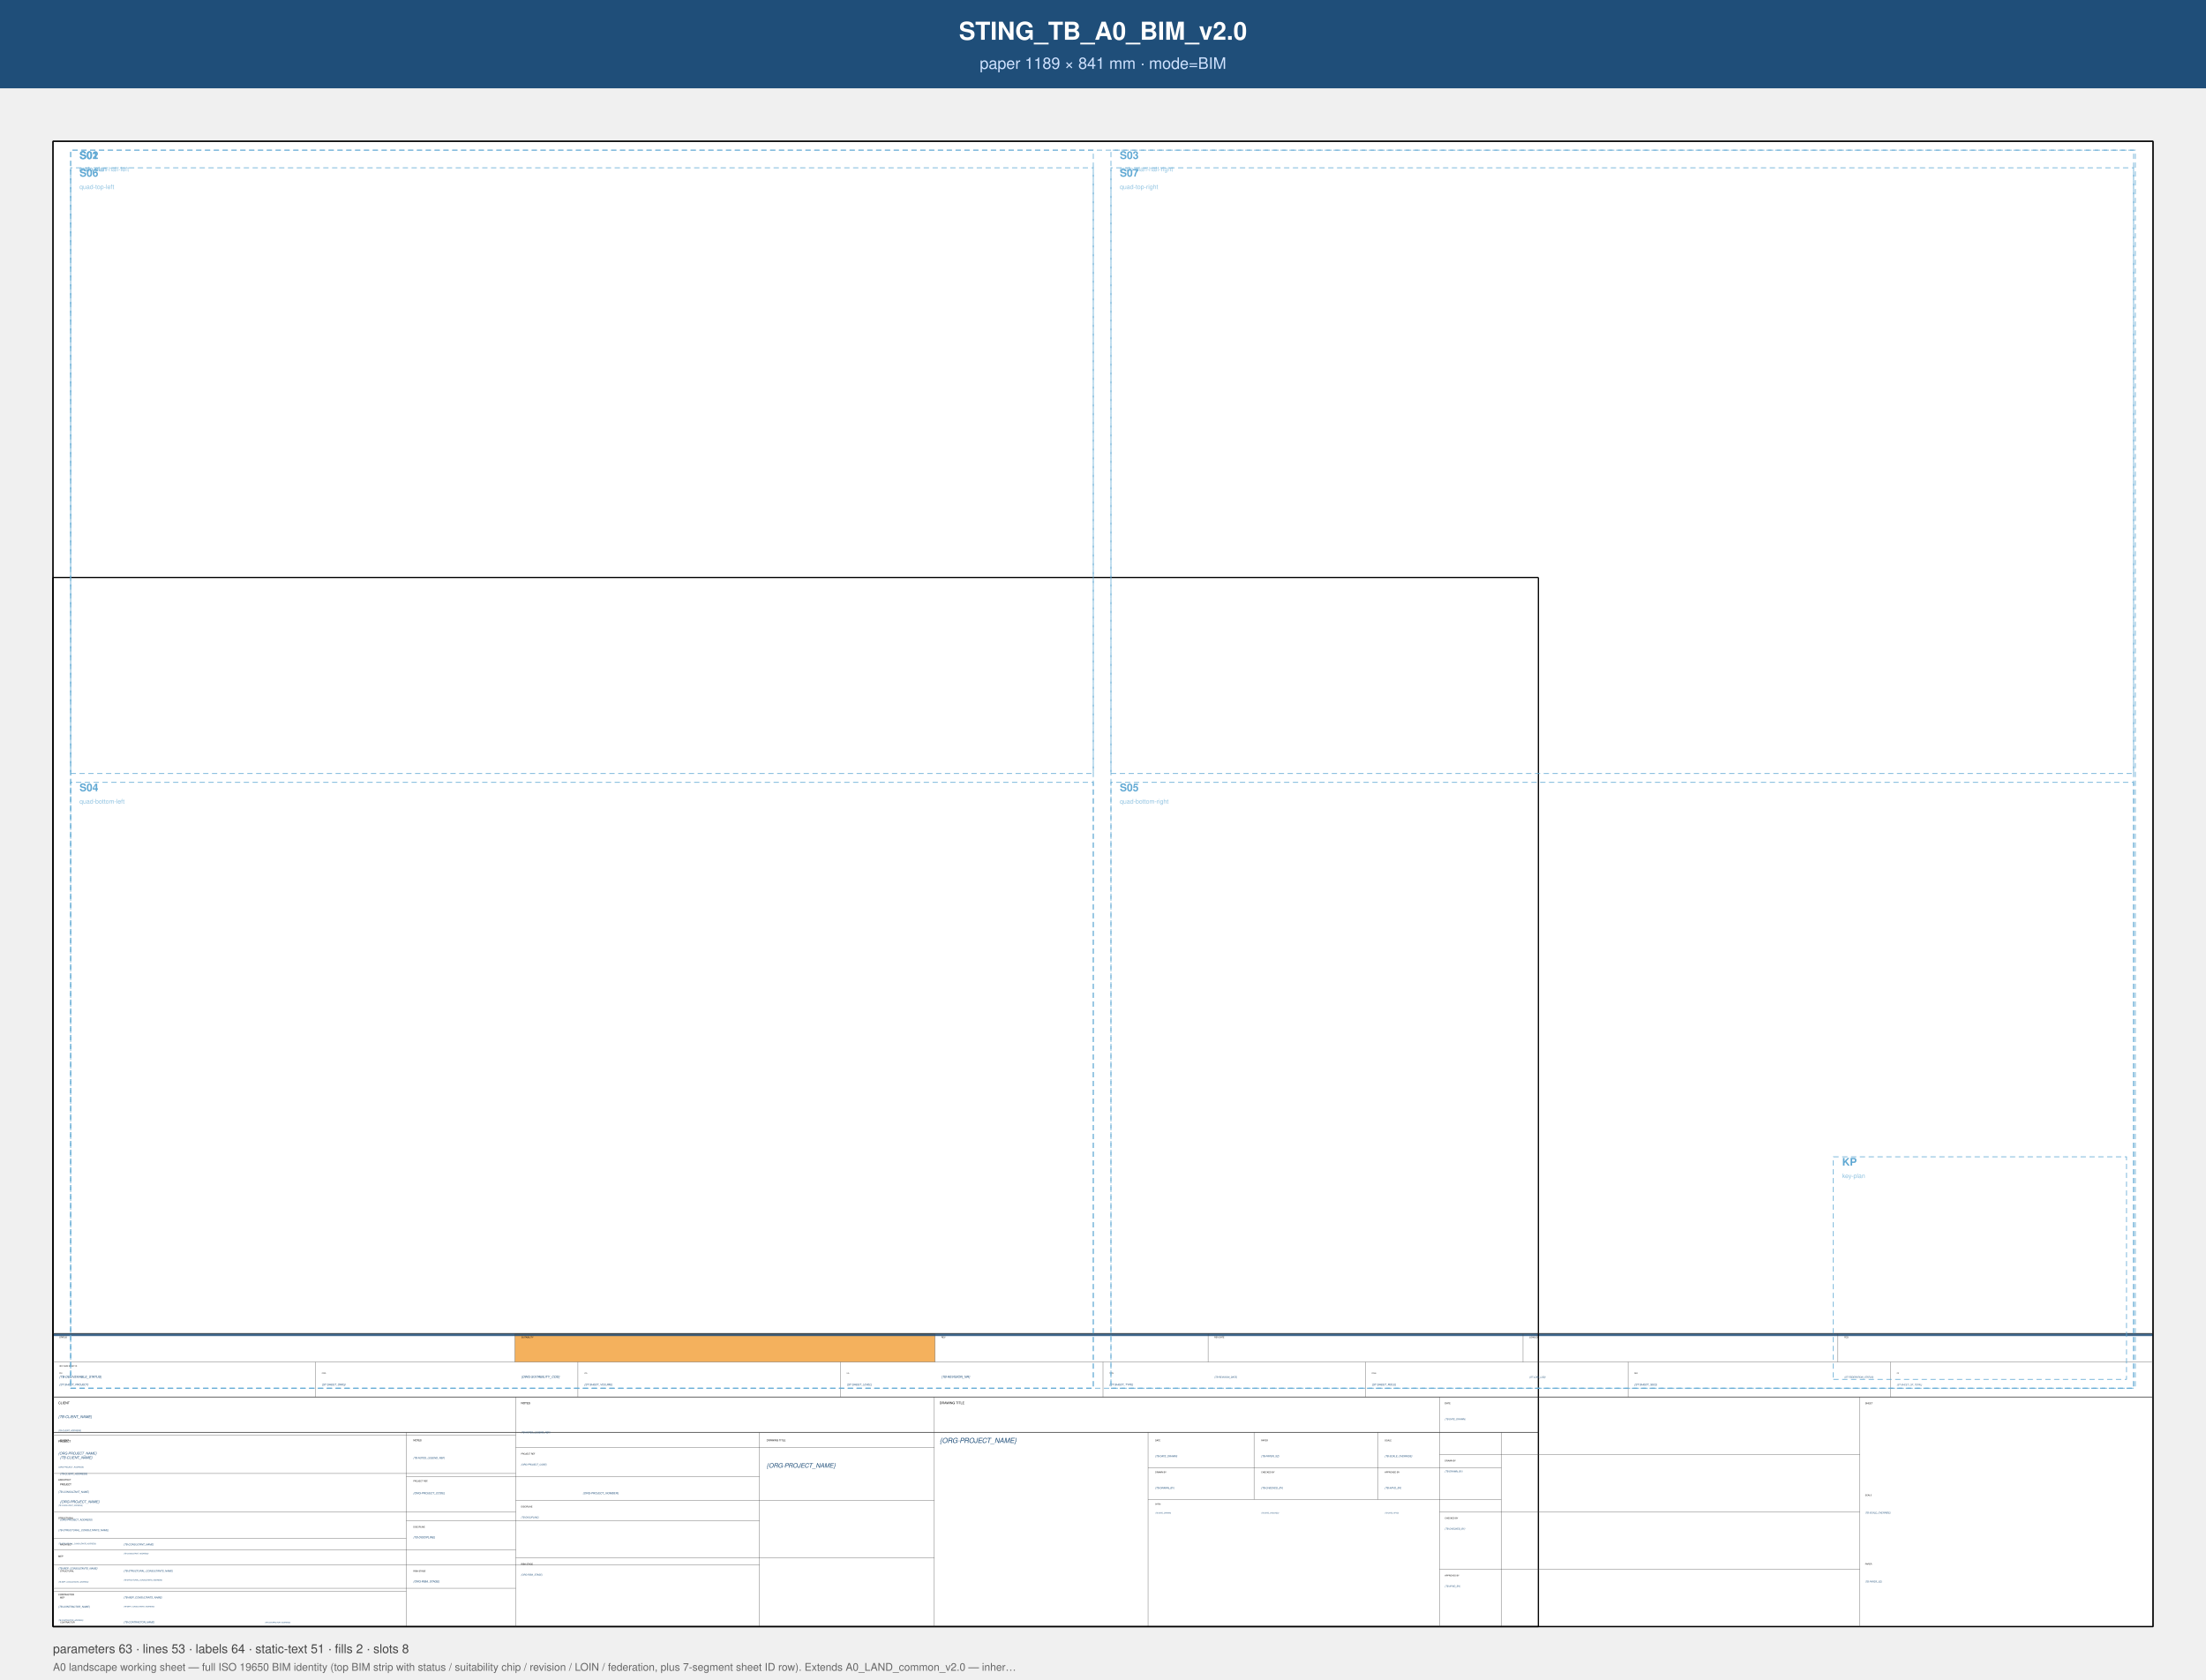
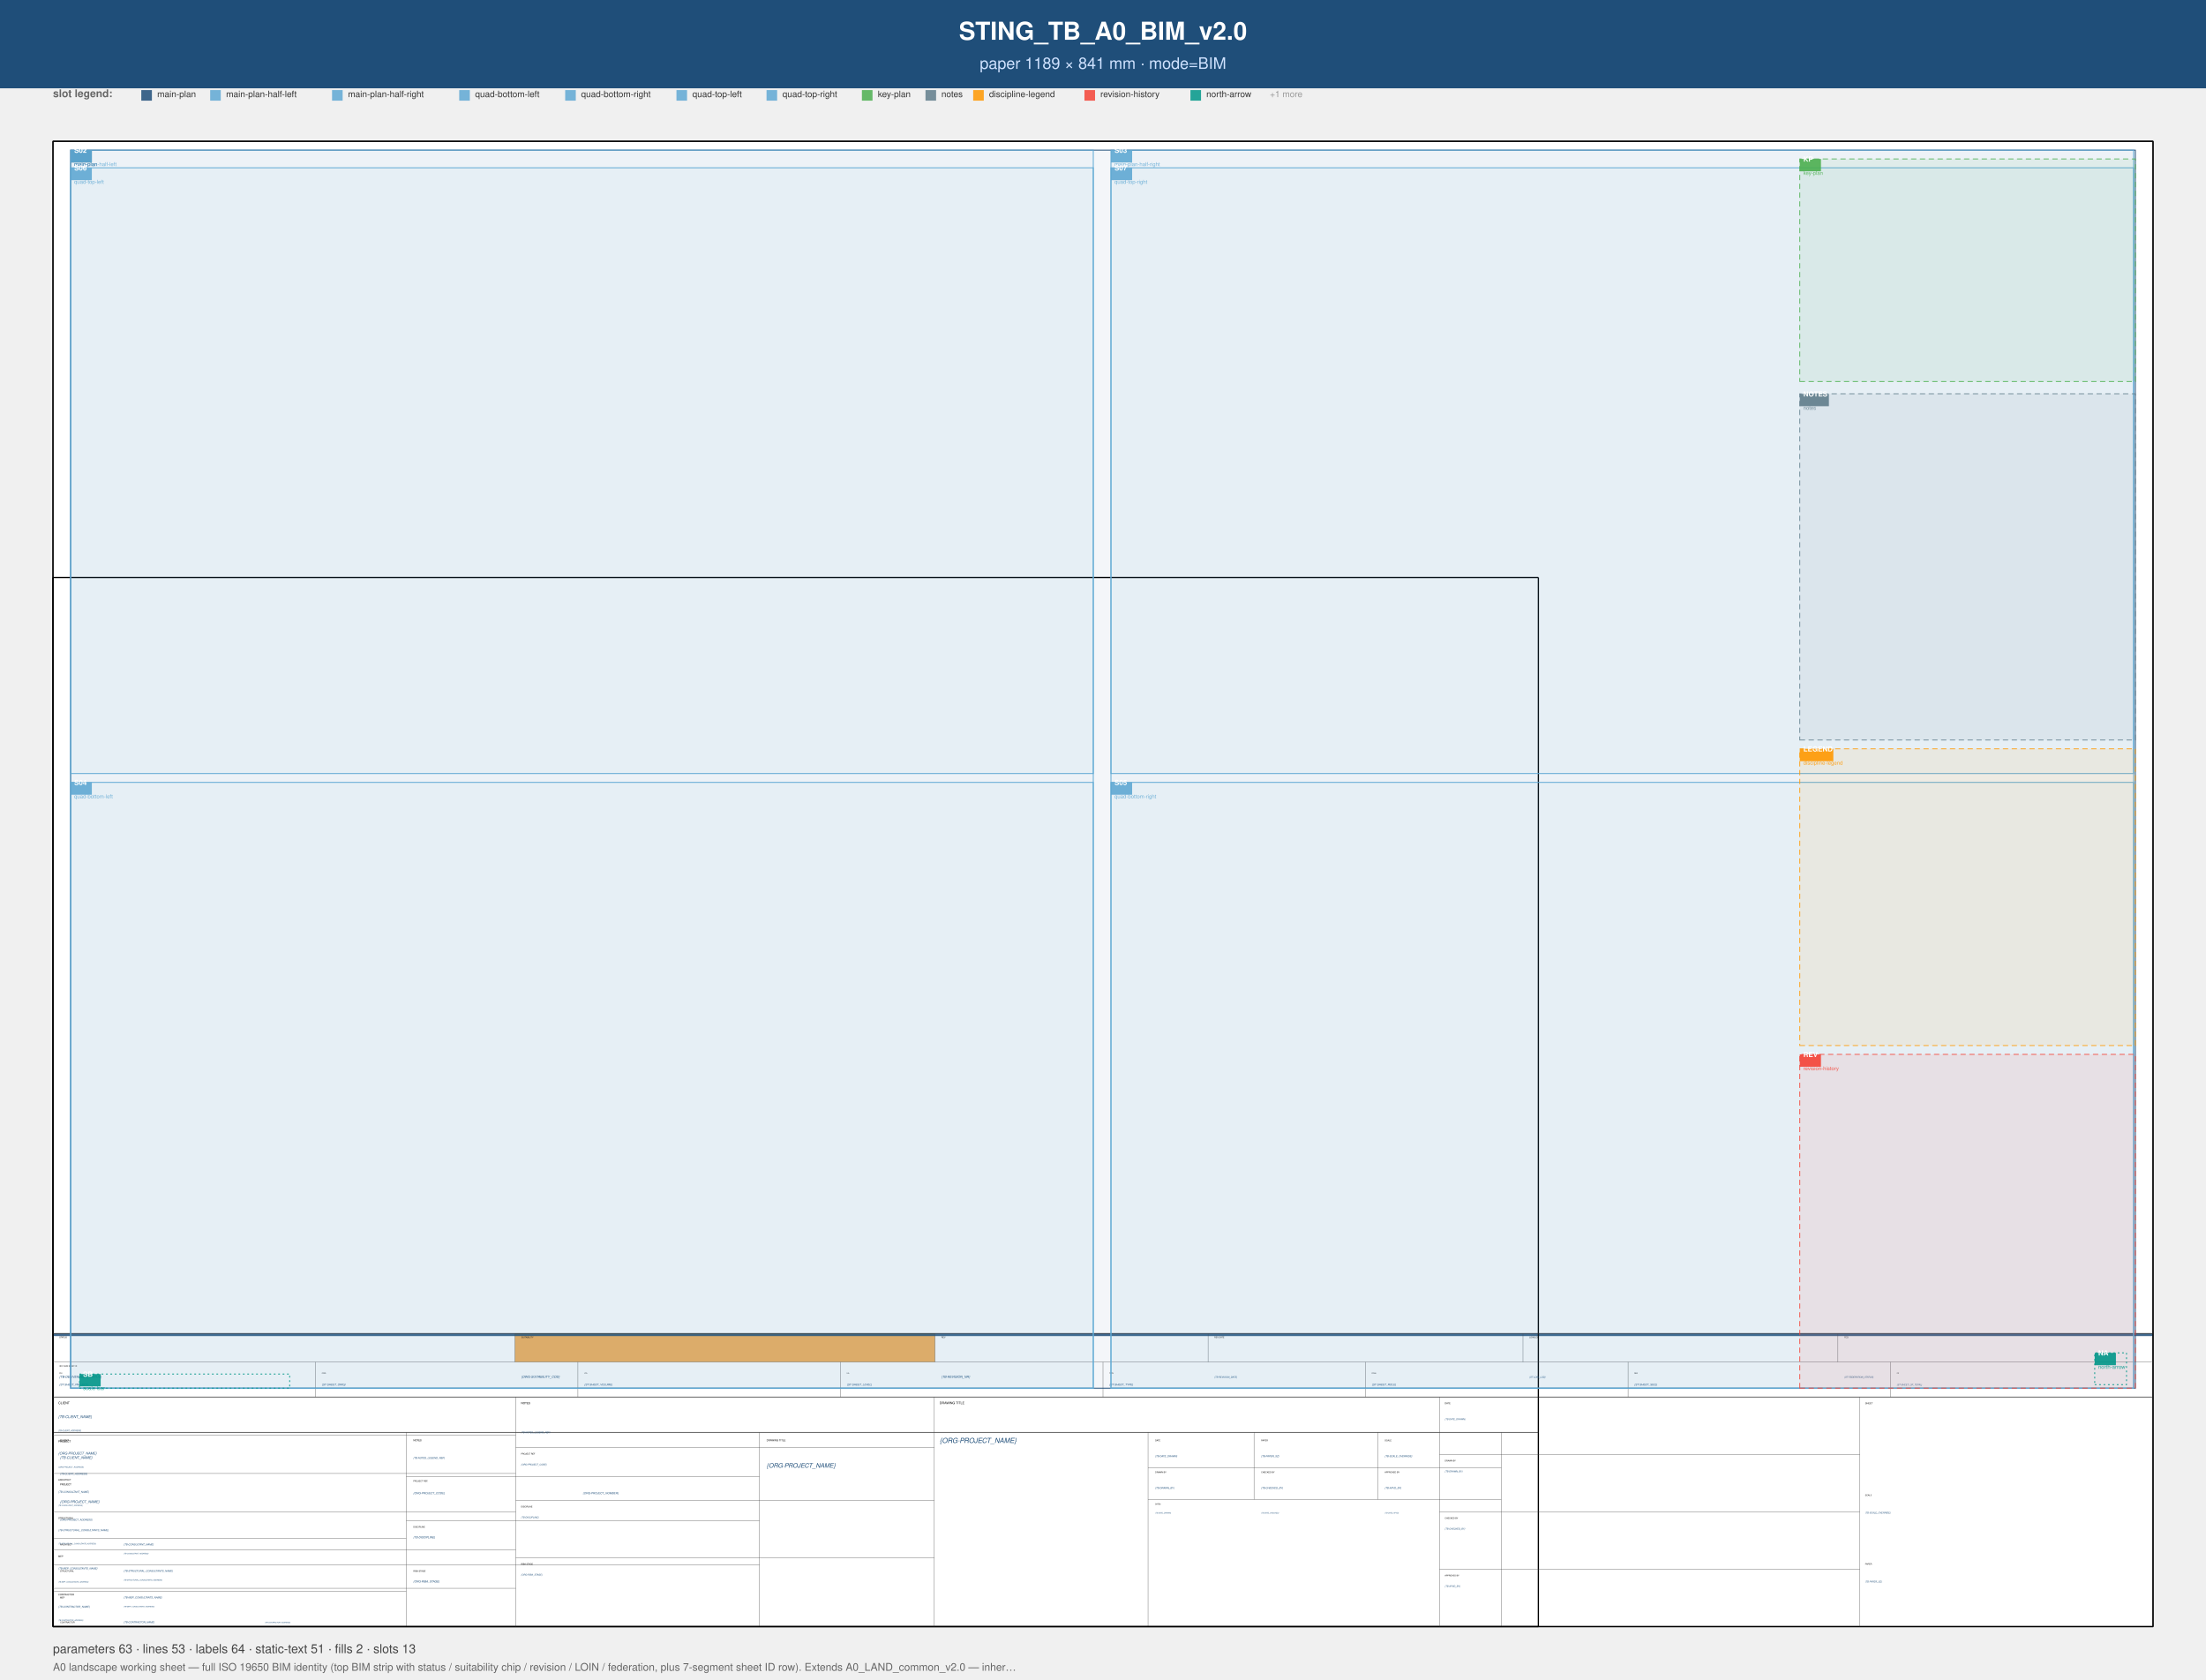
<svg xmlns="http://www.w3.org/2000/svg" viewBox="0 0 1249 951" width="1249mm" height="951mm" style="background:#fafafa;font-family:Helvetica,Arial,sans-serif;">
  <rect x="0" y="0" width="1249" height="50" fill="#1F4E79" />
  <text x="624.5" y="22.5" text-anchor="middle" fill="#fff" font-size="14" font-weight="bold">STING_TB_A0_BIM_v2.0</text>
  <text x="624.5" y="39.0" text-anchor="middle" fill="#cfe2ff" font-size="9">paper 1189 × 841 mm   ·   mode=BIM</text>
  <g transform="translate(30,921) scale(1,-1)">
    <rect x="0" y="0" width="1189" height="841" fill="#ffffff" stroke="#1a1a1a" stroke-width="0.6" />
    <rect x="261.58" y="149.8" width="237.8" height="16.2" fill="#F2A341" opacity="0.85" />
    <rect x="0" y="164.5" width="1189" height="1.5" fill="#1F4E79" opacity="0.85" />
    <line x1="0" y1="0" x2="841" y2="0" stroke="#000" stroke-width="0.7" />
    <line x1="841" y1="0" x2="841" y2="594" stroke="#000" stroke-width="0.7" />
    <line x1="841" y1="594" x2="0" y2="594" stroke="#000" stroke-width="0.7" />
    <line x1="0" y1="594" x2="0" y2="0" stroke="#000" stroke-width="0.7" />
    <line x1="0" y1="110" x2="841" y2="110" stroke="#222" stroke-width="0.35" />
    <line x1="200" y1="0" x2="200" y2="110" stroke="#444" stroke-width="0.18" />
    <line x1="400" y1="0" x2="400" y2="110" stroke="#444" stroke-width="0.18" />
    <line x1="620" y1="0" x2="620" y2="110" stroke="#444" stroke-width="0.18" />
    <line x1="820" y1="0" x2="820" y2="110" stroke="#444" stroke-width="0.18" />
    <line x1="0" y1="50" x2="200" y2="50" stroke="#444" stroke-width="0.18" />
    <line x1="0" y1="35" x2="200" y2="35" stroke="#444" stroke-width="0.18" />
    <line x1="0" y1="20" x2="200" y2="20" stroke="#444" stroke-width="0.18" />
    <line x1="200" y1="85" x2="400" y2="85" stroke="#444" stroke-width="0.18" />
    <line x1="200" y1="60" x2="400" y2="60" stroke="#444" stroke-width="0.18" />
    <line x1="200" y1="35" x2="400" y2="35" stroke="#444" stroke-width="0.18" />
    <line x1="620" y1="90" x2="820" y2="90" stroke="#444" stroke-width="0.18" />
    <line x1="620" y1="72" x2="820" y2="72" stroke="#444" stroke-width="0.18" />
    <line x1="680" y1="72" x2="680" y2="110" stroke="#444" stroke-width="0.18" />
    <line x1="750" y1="72" x2="750" y2="110" stroke="#444" stroke-width="0.18" />
    <line x1="0" y1="0" x2="1189" y2="0" stroke="#000" stroke-width="0.7" />
    <line x1="1189" y1="0" x2="1189" y2="841" stroke="#000" stroke-width="0.7" />
    <line x1="1189" y1="841" x2="0" y2="841" stroke="#000" stroke-width="0.7" />
    <line x1="0" y1="841" x2="0" y2="0" stroke="#000" stroke-width="0.7" />
    <line x1="0" y1="130" x2="1189" y2="130" stroke="#222" stroke-width="0.35" />
    <line x1="262" y1="0" x2="262" y2="130" stroke="#444" stroke-width="0.18" />
    <line x1="499" y1="0" x2="499" y2="130" stroke="#444" stroke-width="0.18" />
    <line x1="785" y1="0" x2="785" y2="130" stroke="#444" stroke-width="0.18" />
    <line x1="1023" y1="0" x2="1023" y2="130" stroke="#444" stroke-width="0.18" />
    <line x1="0" y1="21.7" x2="262" y2="21.7" stroke="#444" stroke-width="0.18" />
    <line x1="0" y1="43.3" x2="262" y2="43.3" stroke="#444" stroke-width="0.18" />
    <line x1="0" y1="65.0" x2="262" y2="65.0" stroke="#444" stroke-width="0.18" />
    <line x1="0" y1="86.7" x2="262" y2="86.7" stroke="#444" stroke-width="0.18" />
    <line x1="0" y1="108.3" x2="262" y2="108.3" stroke="#444" stroke-width="0.18" />
    <line x1="262" y1="39.0" x2="499" y2="39.0" stroke="#444" stroke-width="0.18" />
    <line x1="262" y1="71.5" x2="499" y2="71.5" stroke="#444" stroke-width="0.18" />
    <line x1="262" y1="101.4" x2="499" y2="101.4" stroke="#444" stroke-width="0.18" />
    <line x1="785" y1="32.5" x2="1023" y2="32.5" stroke="#444" stroke-width="0.18" />
    <line x1="785" y1="65.0" x2="1023" y2="65.0" stroke="#444" stroke-width="0.18" />
    <line x1="785" y1="97.5" x2="1023" y2="97.5" stroke="#444" stroke-width="0.18" />
    <line x1="0" y1="166" x2="1189" y2="166" stroke="#222" stroke-width="0.35" />
    <line x1="0" y1="149.8" x2="1189" y2="149.8" stroke="#444" stroke-width="0.18" />
    <line x1="261.6" y1="149.8" x2="261.6" y2="166" stroke="#444" stroke-width="0.18" />
    <line x1="499.4" y1="149.8" x2="499.4" y2="166" stroke="#444" stroke-width="0.18" />
    <line x1="654.0" y1="149.8" x2="654.0" y2="166" stroke="#444" stroke-width="0.18" />
    <line x1="832.3" y1="149.8" x2="832.3" y2="166" stroke="#444" stroke-width="0.18" />
    <line x1="1010.6" y1="149.8" x2="1010.6" y2="166" stroke="#444" stroke-width="0.18" />
    <line x1="148.6" y1="130" x2="148.6" y2="149.8" stroke="#444" stroke-width="0.18" />
    <line x1="297.2" y1="130" x2="297.2" y2="149.8" stroke="#444" stroke-width="0.18" />
    <line x1="445.9" y1="130" x2="445.9" y2="149.8" stroke="#444" stroke-width="0.18" />
    <line x1="594.5" y1="130" x2="594.5" y2="149.8" stroke="#444" stroke-width="0.18" />
    <line x1="743.1" y1="130" x2="743.1" y2="149.8" stroke="#444" stroke-width="0.18" />
    <line x1="891.8" y1="130" x2="891.8" y2="149.8" stroke="#444" stroke-width="0.18" />
    <line x1="1040.4" y1="130" x2="1040.4" y2="149.8" stroke="#444" stroke-width="0.18" />
    <g transform="translate(4,105) scale(1,-1)">
      <text x="0" y="0" font-size="1.4" text-anchor="start" fill="#000">CLIENT</text>
    </g>
    <g transform="translate(4,80) scale(1,-1)">
      <text x="0" y="0" font-size="1.4" text-anchor="start" fill="#000">PROJECT</text>
    </g>
    <g transform="translate(4,46) scale(1,-1)">
      <text x="0" y="0" font-size="1.2" text-anchor="start" fill="#000">ARCHITECT</text>
    </g>
    <g transform="translate(4,31) scale(1,-1)">
      <text x="0" y="0" font-size="1.2" text-anchor="start" fill="#000">STRUCTURAL</text>
    </g>
    <g transform="translate(4,16) scale(1,-1)">
      <text x="0" y="0" font-size="1.2" text-anchor="start" fill="#000">MEP</text>
    </g>
    <g transform="translate(4,2) scale(1,-1)">
      <text x="0" y="0" font-size="1.2" text-anchor="start" fill="#000">CONTRACTOR</text>
    </g>
    <g transform="translate(204,105) scale(1,-1)">
      <text x="0" y="0" font-size="1.4" text-anchor="start" fill="#000">NOTES</text>
    </g>
    <g transform="translate(404,105) scale(1,-1)">
      <text x="0" y="0" font-size="1.4" text-anchor="start" fill="#000">DRAWING TITLE</text>
    </g>
    <g transform="translate(204,82) scale(1,-1)">
      <text x="0" y="0" font-size="1.2" text-anchor="start" fill="#000">PROJECT REF.</text>
    </g>
    <g transform="translate(204,56) scale(1,-1)">
      <text x="0" y="0" font-size="1.2" text-anchor="start" fill="#000">DISCIPLINE</text>
    </g>
    <g transform="translate(204,31) scale(1,-1)">
      <text x="0" y="0" font-size="1.2" text-anchor="start" fill="#000">RIBA STAGE</text>
    </g>
    <g transform="translate(624,105) scale(1,-1)">
      <text x="0" y="0" font-size="1.2" text-anchor="start" fill="#000">DATE</text>
    </g>
    <g transform="translate(684,105) scale(1,-1)">
      <text x="0" y="0" font-size="1.2" text-anchor="start" fill="#000">PAPER</text>
    </g>
    <g transform="translate(754,105) scale(1,-1)">
      <text x="0" y="0" font-size="1.2" text-anchor="start" fill="#000">SCALE</text>
    </g>
    <g transform="translate(624,87) scale(1,-1)">
      <text x="0" y="0" font-size="1.2" text-anchor="start" fill="#000">DRAWN BY</text>
    </g>
    <g transform="translate(684,87) scale(1,-1)">
      <text x="0" y="0" font-size="1.2" text-anchor="start" fill="#000">CHECKED BY</text>
    </g>
    <g transform="translate(754,87) scale(1,-1)">
      <text x="0" y="0" font-size="1.2" text-anchor="start" fill="#000">APPROVED BY</text>
    </g>
    <g transform="translate(624,69) scale(1,-1)">
      <text x="0" y="0" font-size="1.0" text-anchor="start" fill="#000">DATES</text>
    </g>
    <g transform="translate(3,126) scale(1,-1)">
      <text x="0" y="0" font-size="1.82" text-anchor="start" fill="#000">CLIENT</text>
    </g>
    <g transform="translate(3,104.3333) scale(1,-1)">
      <text x="0" y="0" font-size="1.56" text-anchor="start" fill="#000">PROJECT</text>
    </g>
    <g transform="translate(3,82.66667) scale(1,-1)">
      <text x="0" y="0" font-size="1.3" text-anchor="start" fill="#000">ARCHITECT</text>
    </g>
    <g transform="translate(3,61.0) scale(1,-1)">
      <text x="0" y="0" font-size="1.3" text-anchor="start" fill="#000">STRUCTURAL</text>
    </g>
    <g transform="translate(3,39.33333) scale(1,-1)">
      <text x="0" y="0" font-size="1.3" text-anchor="start" fill="#000">MEP</text>
    </g>
    <g transform="translate(3,17.66667) scale(1,-1)">
      <text x="0" y="0" font-size="1.3" text-anchor="start" fill="#000">CONTRACTOR</text>
    </g>
    <g transform="translate(265,126) scale(1,-1)">
      <text x="0" y="0" font-size="1.56" text-anchor="start" fill="#000">NOTES</text>
    </g>
    <g transform="translate(265,97.4) scale(1,-1)">
      <text x="0" y="0" font-size="1.17" text-anchor="start" fill="#000">PROJECT REF</text>
    </g>
    <g transform="translate(265,67.5) scale(1,-1)">
      <text x="0" y="0" font-size="1.17" text-anchor="start" fill="#000">DISCIPLINE</text>
    </g>
    <g transform="translate(265,35.0) scale(1,-1)">
      <text x="0" y="0" font-size="1.17" text-anchor="start" fill="#000">RIBA STAGE</text>
    </g>
    <g transform="translate(502,126) scale(1,-1)">
      <text x="0" y="0" font-size="1.82" text-anchor="start" fill="#000">DRAWING TITLE</text>
    </g>
    <g transform="translate(788,126) scale(1,-1)">
      <text x="0" y="0" font-size="1.3" text-anchor="start" fill="#000">DATE</text>
    </g>
    <g transform="translate(788,93.5) scale(1,-1)">
      <text x="0" y="0" font-size="1.17" text-anchor="start" fill="#000">DRAWN BY</text>
    </g>
    <g transform="translate(788,61.0) scale(1,-1)">
      <text x="0" y="0" font-size="1.17" text-anchor="start" fill="#000">CHECKED BY</text>
    </g>
    <g transform="translate(788,28.5) scale(1,-1)">
      <text x="0" y="0" font-size="1.17" text-anchor="start" fill="#000">APPROVED BY</text>
    </g>
    <g transform="translate(1026,126) scale(1,-1)">
      <text x="0" y="0" font-size="1.3" text-anchor="start" fill="#000">SHEET</text>
    </g>
    <g transform="translate(1026,74.0) scale(1,-1)">
      <text x="0" y="0" font-size="1.17" text-anchor="start" fill="#000">SCALE</text>
    </g>
    <g transform="translate(1026,35.0) scale(1,-1)">
      <text x="0" y="0" font-size="1.17" text-anchor="start" fill="#000">PAPER</text>
    </g>
    <g transform="translate(3.567,163.4) scale(1,-1)">
      <text x="0" y="0" font-size="1.17" text-anchor="start" fill="#000">STATUS</text>
    </g>
    <g transform="translate(265.147,163.4) scale(1,-1)">
      <text x="0" y="0" font-size="1.17" text-anchor="start" fill="#000">SUITABILITY</text>
    </g>
    <g transform="translate(502.947,163.4) scale(1,-1)">
      <text x="0" y="0" font-size="1.17" text-anchor="start" fill="#000">REV</text>
    </g>
    <g transform="translate(657.517,163.4) scale(1,-1)">
      <text x="0" y="0" font-size="1.17" text-anchor="start" fill="#000">REV DATE</text>
    </g>
    <g transform="translate(835.867,163.4) scale(1,-1)">
      <text x="0" y="0" font-size="1.17" text-anchor="start" fill="#000">LOIN/LOD</text>
    </g>
    <g transform="translate(1014.217,163.4) scale(1,-1)">
      <text x="0" y="0" font-size="1.17" text-anchor="start" fill="#000">FED</text>
    </g>
    <g transform="translate(3.567,147.2) scale(1,-1)">
      <text x="0" y="0" font-size="1.04" text-anchor="start" fill="#000">ISO 19650 SHEET ID</text>
    </g>
    <g transform="translate(3.567,143.2) scale(1,-1)">
      <text x="0" y="0" font-size="0.91" text-anchor="start" fill="#000">PRJ</text>
    </g>
    <g transform="translate(152.192,143.2) scale(1,-1)">
      <text x="0" y="0" font-size="0.91" text-anchor="start" fill="#000">ORIG</text>
    </g>
    <g transform="translate(300.817,143.2) scale(1,-1)">
      <text x="0" y="0" font-size="0.91" text-anchor="start" fill="#000">VOL</text>
    </g>
    <g transform="translate(449.442,143.2) scale(1,-1)">
      <text x="0" y="0" font-size="0.91" text-anchor="start" fill="#000">LVL</text>
    </g>
    <g transform="translate(598.067,143.2) scale(1,-1)">
      <text x="0" y="0" font-size="0.91" text-anchor="start" fill="#000">TYPE</text>
    </g>
    <g transform="translate(746.692,143.2) scale(1,-1)">
      <text x="0" y="0" font-size="0.91" text-anchor="start" fill="#000">ROLE</text>
    </g>
    <g transform="translate(895.317,143.2) scale(1,-1)">
      <text x="0" y="0" font-size="0.91" text-anchor="start" fill="#000">SEQ</text>
    </g>
    <g transform="translate(1043.942,143.2) scale(1,-1)">
      <text x="0" y="0" font-size="0.91" text-anchor="start" fill="#000">OF</text>
    </g>
    <g transform="translate(4,95) scale(1,-1)">
      <text x="0" y="0" font-size="2.0" text-anchor="start" fill="#1F4E79" font-style="italic">{TB·CLIENT_NAME}</text>
    </g>
    <g transform="translate(4,86) scale(1,-1)">
      <text x="0" y="0" font-size="1.4" text-anchor="start" fill="#1F4E79" font-style="italic">{TB·CLIENT_ADDRESS}</text>
    </g>
    <g transform="translate(4,70) scale(1,-1)">
      <text x="0" y="0" font-size="2.0" text-anchor="start" fill="#1F4E79" font-style="italic">{ORG·PROJECT_NAME}</text>
    </g>
    <g transform="translate(4,60) scale(1,-1)">
      <text x="0" y="0" font-size="1.4" text-anchor="start" fill="#1F4E79" font-style="italic">{ORG·PROJECT_ADDRESS}</text>
    </g>
    <g transform="translate(40,46) scale(1,-1)">
      <text x="0" y="0" font-size="1.4" text-anchor="start" fill="#1F4E79" font-style="italic">{TB·CONSULTANT_NAME}</text>
    </g>
    <g transform="translate(40,41) scale(1,-1)">
      <text x="0" y="0" font-size="1.0" text-anchor="start" fill="#1F4E79" font-style="italic">{TB·CONSULTANT_ADDRESS}</text>
    </g>
    <g transform="translate(40,31) scale(1,-1)">
      <text x="0" y="0" font-size="1.4" text-anchor="start" fill="#1F4E79" font-style="italic">{TB·STRUCTURAL_CONSULTANTS_NAME}</text>
    </g>
    <g transform="translate(40,26) scale(1,-1)">
      <text x="0" y="0" font-size="1.0" text-anchor="start" fill="#1F4E79" font-style="italic">{TB·STRUCTURAL_CONSULTANTS_ADDRESS}</text>
    </g>
    <g transform="translate(40,16) scale(1,-1)">
      <text x="0" y="0" font-size="1.4" text-anchor="start" fill="#1F4E79" font-style="italic">{TB·MEP_CONSULTANTS_NAME}</text>
    </g>
    <g transform="translate(40,11) scale(1,-1)">
      <text x="0" y="0" font-size="1.0" text-anchor="start" fill="#1F4E79" font-style="italic">{TB·MEP_CONSULTANTS_ADDRESS}</text>
    </g>
    <g transform="translate(40,2) scale(1,-1)">
      <text x="0" y="0" font-size="1.4" text-anchor="start" fill="#1F4E79" font-style="italic">{TB·CONTRACTOR_NAME}</text>
    </g>
    <g transform="translate(120,2) scale(1,-1)">
      <text x="0" y="0" font-size="1.0" text-anchor="start" fill="#1F4E79" font-style="italic">{TB·CONTRACTOR_ADDRESS}</text>
    </g>
    <g transform="translate(204,75) scale(1,-1)">
      <text x="0" y="0" font-size="1.6" text-anchor="start" fill="#1F4E79" font-style="italic">{ORG·PROJECT_CODE}</text>
    </g>
    <g transform="translate(300,75) scale(1,-1)">
      <text x="0" y="0" font-size="1.6" text-anchor="start" fill="#1F4E79" font-style="italic">{ORG·PROJECT_NUMBER}</text>
    </g>
    <g transform="translate(204,50) scale(1,-1)">
      <text x="0" y="0" font-size="1.6" text-anchor="start" fill="#1F4E79" font-style="italic">{TB·DISCIPLINE}</text>
    </g>
    <g transform="translate(204,25) scale(1,-1)">
      <text x="0" y="0" font-size="1.6" text-anchor="start" fill="#1F4E79" font-style="italic">{ORG·RIBA_STAGE}</text>
    </g>
    <g transform="translate(204,95) scale(1,-1)">
      <text x="0" y="0" font-size="1.4" text-anchor="start" fill="#1F4E79" font-style="italic">{TB·NOTES_LEGEND_REF}</text>
    </g>
    <g transform="translate(404,90) scale(1,-1)">
      <text x="0" y="0" font-size="3.5" text-anchor="start" fill="#1F4E79" font-style="italic">{ORG·PROJECT_NAME}</text>
    </g>
    <g transform="translate(624,96) scale(1,-1)">
      <text x="0" y="0" font-size="1.4" text-anchor="start" fill="#1F4E79" font-style="italic">{TB·DATE_DRAWN}</text>
    </g>
    <g transform="translate(684,96) scale(1,-1)">
      <text x="0" y="0" font-size="1.4" text-anchor="start" fill="#1F4E79" font-style="italic">{TB·PAPER_SZ}</text>
    </g>
    <g transform="translate(754,96) scale(1,-1)">
      <text x="0" y="0" font-size="1.4" text-anchor="start" fill="#1F4E79" font-style="italic">{TB·SCALE_OVERRIDE}</text>
    </g>
    <g transform="translate(624,78) scale(1,-1)">
      <text x="0" y="0" font-size="1.4" text-anchor="start" fill="#1F4E79" font-style="italic">{TB·DRAWN_BY}</text>
    </g>
    <g transform="translate(684,78) scale(1,-1)">
      <text x="0" y="0" font-size="1.4" text-anchor="start" fill="#1F4E79" font-style="italic">{TB·CHECKED_BY}</text>
    </g>
    <g transform="translate(754,78) scale(1,-1)">
      <text x="0" y="0" font-size="1.4" text-anchor="start" fill="#1F4E79" font-style="italic">{TB·APVD_BY}</text>
    </g>
    <g transform="translate(624,64) scale(1,-1)">
      <text x="0" y="0" font-size="1.0" text-anchor="start" fill="#1F4E79" font-style="italic">{TB·DATE_DRAWN}</text>
    </g>
    <g transform="translate(684,64) scale(1,-1)">
      <text x="0" y="0" font-size="1.0" text-anchor="start" fill="#1F4E79" font-style="italic">{TB·DATE_CHECKED}</text>
    </g>
    <g transform="translate(754,64) scale(1,-1)">
      <text x="0" y="0" font-size="1.0" text-anchor="start" fill="#1F4E79" font-style="italic">{TB·DATE_APVD}</text>
    </g>
    <g transform="translate(3,118.0833) scale(1,-1)">
      <text x="0" y="0" font-size="2.08" text-anchor="start" fill="#1F4E79" font-style="italic">{TB·CLIENT_NAME}</text>
    </g>
    <g transform="translate(3,110.5833) scale(1,-1)">
      <text x="0" y="0" font-size="1.17" text-anchor="start" fill="#1F4E79" font-style="italic">{TB·CLIENT_ADDRESS}</text>
    </g>
    <g transform="translate(3,97.41667) scale(1,-1)">
      <text x="0" y="0" font-size="1.95" text-anchor="start" fill="#1F4E79" font-style="italic">{ORG·PROJECT_NAME}</text>
    </g>
    <g transform="translate(3,89.91667) scale(1,-1)">
      <text x="0" y="0" font-size="1.1" text-anchor="start" fill="#1F4E79" font-style="italic">{ORG·PROJECT_ADDRESS}</text>
    </g>
    <g transform="translate(3,75.75) scale(1,-1)">
      <text x="0" y="0" font-size="1.43" text-anchor="start" fill="#1F4E79" font-style="italic">{TB·CONSULTANT_NAME}</text>
    </g>
    <g transform="translate(3,68.25) scale(1,-1)">
      <text x="0" y="0" font-size="0.98" text-anchor="start" fill="#1F4E79" font-style="italic">{TB·CONSULTANT_ADDRESS}</text>
    </g>
    <g transform="translate(3,54.08333) scale(1,-1)">
      <text x="0" y="0" font-size="1.43" text-anchor="start" fill="#1F4E79" font-style="italic">{TB·STRUCTURAL_CONSULTANTS_NAME}</text>
    </g>
    <g transform="translate(3,46.58333) scale(1,-1)">
      <text x="0" y="0" font-size="0.98" text-anchor="start" fill="#1F4E79" font-style="italic">{TB·STRUCTURAL_CONSULTANTS_ADDRESS}</text>
    </g>
    <g transform="translate(3,32.41667) scale(1,-1)">
      <text x="0" y="0" font-size="1.43" text-anchor="start" fill="#1F4E79" font-style="italic">{TB·MEP_CONSULTANTS_NAME}</text>
    </g>
    <g transform="translate(3,24.91667) scale(1,-1)">
      <text x="0" y="0" font-size="0.98" text-anchor="start" fill="#1F4E79" font-style="italic">{TB·MEP_CONSULTANTS_ADDRESS}</text>
    </g>
    <g transform="translate(3,10.75) scale(1,-1)">
      <text x="0" y="0" font-size="1.43" text-anchor="start" fill="#1F4E79" font-style="italic">{TB·CONTRACTOR_NAME}</text>
    </g>
    <g transform="translate(3,3.25) scale(1,-1)">
      <text x="0" y="0" font-size="0.98" text-anchor="start" fill="#1F4E79" font-style="italic">{TB·CONTRACTOR_ADDRESS}</text>
    </g>
    <g transform="translate(265,109.5) scale(1,-1)">
      <text x="0" y="0" font-size="1.3" text-anchor="start" fill="#1F4E79" font-style="italic">{TB·NOTES_LEGEND_REF}</text>
    </g>
    <g transform="translate(265,91.3) scale(1,-1)">
      <text x="0" y="0" font-size="1.3" text-anchor="start" fill="#1F4E79" font-style="italic">{ORG·PROJECT_CODE}</text>
    </g>
    <g transform="translate(265,61.4) scale(1,-1)">
      <text x="0" y="0" font-size="1.3" text-anchor="start" fill="#1F4E79" font-style="italic">{TB·DISCIPLINE}</text>
    </g>
    <g transform="translate(265,28.9) scale(1,-1)">
      <text x="0" y="0" font-size="1.3" text-anchor="start" fill="#1F4E79" font-style="italic">{ORG·RIBA_STAGE}</text>
    </g>
    <g transform="translate(502,104.0) scale(1,-1)">
      <text x="0" y="0" font-size="3.9" text-anchor="start" fill="#1F4E79" font-style="italic">{ORG·PROJECT_NAME}</text>
    </g>
    <g transform="translate(788,117.0) scale(1,-1)">
      <text x="0" y="0" font-size="1.3" text-anchor="start" fill="#1F4E79" font-style="italic">{TB·DATE_DRAWN}</text>
    </g>
    <g transform="translate(788,87.4) scale(1,-1)">
      <text x="0" y="0" font-size="1.3" text-anchor="start" fill="#1F4E79" font-style="italic">{TB·DRAWN_BY}</text>
    </g>
    <g transform="translate(788,54.9) scale(1,-1)">
      <text x="0" y="0" font-size="1.3" text-anchor="start" fill="#1F4E79" font-style="italic">{TB·CHECKED_BY}</text>
    </g>
    <g transform="translate(788,22.4) scale(1,-1)">
      <text x="0" y="0" font-size="1.3" text-anchor="start" fill="#1F4E79" font-style="italic">{TB·APVD_BY}</text>
    </g>
    <g transform="translate(1026,64.0) scale(1,-1)">
      <text x="0" y="0" font-size="1.3" text-anchor="start" fill="#1F4E79" font-style="italic">{TB·SCALE_OVERRIDE}</text>
    </g>
    <g transform="translate(1026,25.0) scale(1,-1)">
      <text x="0" y="0" font-size="1.3" text-anchor="start" fill="#1F4E79" font-style="italic">{TB·PAPER_SZ}</text>
    </g>
    <g transform="translate(3.567,140.8) scale(1,-1)">
      <text x="0" y="0" font-size="1.82" text-anchor="start" fill="#1F4E79" font-style="italic">{TB·DELIVERABLE_STATUS}</text>
    </g>
    <g transform="translate(265.147,140.8) scale(1,-1)">
      <text x="0" y="0" font-size="1.82" text-anchor="start" fill="#1F4E79" font-style="italic">{DWG·SUITABILITY_COD}</text>
    </g>
    <g transform="translate(502.947,140.8) scale(1,-1)">
      <text x="0" y="0" font-size="1.82" text-anchor="start" fill="#1F4E79" font-style="italic">{TB·REVISION_NR}</text>
    </g>
    <g transform="translate(657.517,140.8) scale(1,-1)">
      <text x="0" y="0" font-size="1.3" text-anchor="start" fill="#1F4E79" font-style="italic">{TB·REVISION_DATE}</text>
    </g>
    <g transform="translate(835.867,140.8) scale(1,-1)">
      <text x="0" y="0" font-size="1.3" text-anchor="start" fill="#1F4E79" font-style="italic">{ST·LOIN_LOD}</text>
    </g>
    <g transform="translate(1014.217,140.8) scale(1,-1)">
      <text x="0" y="0" font-size="1.3" text-anchor="start" fill="#1F4E79" font-style="italic">{ST·FEDERATION_STATUS}</text>
    </g>
    <g transform="translate(3.567,136.48) scale(1,-1)">
      <text x="0" y="0" font-size="1.56" text-anchor="start" fill="#1F4E79" font-style="italic">{ST·SHEET_PROJECT}</text>
    </g>
    <g transform="translate(152.192,136.48) scale(1,-1)">
      <text x="0" y="0" font-size="1.56" text-anchor="start" fill="#1F4E79" font-style="italic">{ST·SHEET_ORIG}</text>
    </g>
    <g transform="translate(300.817,136.48) scale(1,-1)">
      <text x="0" y="0" font-size="1.56" text-anchor="start" fill="#1F4E79" font-style="italic">{ST·SHEET_VOLUME}</text>
    </g>
    <g transform="translate(449.442,136.48) scale(1,-1)">
      <text x="0" y="0" font-size="1.56" text-anchor="start" fill="#1F4E79" font-style="italic">{ST·SHEET_LEVEL}</text>
    </g>
    <g transform="translate(598.067,136.48) scale(1,-1)">
      <text x="0" y="0" font-size="1.56" text-anchor="start" fill="#1F4E79" font-style="italic">{ST·SHEET_TYPE}</text>
    </g>
    <g transform="translate(746.692,136.48) scale(1,-1)">
      <text x="0" y="0" font-size="1.56" text-anchor="start" fill="#1F4E79" font-style="italic">{ST·SHEET_ROLE}</text>
    </g>
    <g transform="translate(895.317,136.48) scale(1,-1)">
      <text x="0" y="0" font-size="1.56" text-anchor="start" fill="#1F4E79" font-style="italic">{ST·SHEET_SEQ}</text>
    </g>
    <g transform="translate(1043.942,136.48) scale(1,-1)">
      <text x="0" y="0" font-size="1.3" text-anchor="start" fill="#1F4E79" font-style="italic">{ST·SHEET_OF_TOTAL}</text>
    </g>
-     <rect x="10" y="135" width="1169" height="701" fill="none" stroke="#5fa8d3" stroke-width="0.4" stroke-dasharray="3,2" />
-     <g transform="translate(15,831) scale(1,-1)">
-       <text x="0" y="0" font-size="6" font-weight="bold" fill="#5fa8d3">S01</text>
-     </g>
-     <g transform="translate(15,824) scale(1,-1)">
-       <text x="0" y="0" font-size="3.5" fill="#5fa8d3" opacity="0.7">main-plan</text>
-     </g>
-     <rect x="10" y="135" width="579" height="701" fill="none" stroke="#5fa8d3" stroke-width="0.4" stroke-dasharray="3,2" />
-     <g transform="translate(15,831) scale(1,-1)">
-       <text x="0" y="0" font-size="6" font-weight="bold" fill="#5fa8d3">S02</text>
-     </g>
-     <g transform="translate(15,824) scale(1,-1)">
-       <text x="0" y="0" font-size="3.5" fill="#5fa8d3" opacity="0.7">main-plan-half-left</text>
-     </g>
-     <rect x="599" y="135" width="579" height="701" fill="none" stroke="#5fa8d3" stroke-width="0.4" stroke-dasharray="3,2" />
-     <g transform="translate(604,831) scale(1,-1)">
-       <text x="0" y="0" font-size="6" font-weight="bold" fill="#5fa8d3">S03</text>
-     </g>
-     <g transform="translate(604,824) scale(1,-1)">
-       <text x="0" y="0" font-size="3.5" fill="#5fa8d3" opacity="0.7">main-plan-half-right</text>
-     </g>
-     <rect x="10" y="135" width="579" height="343" fill="none" stroke="#5fa8d3" stroke-width="0.4" stroke-dasharray="3,2" />
-     <g transform="translate(15,473) scale(1,-1)">
-       <text x="0" y="0" font-size="6" font-weight="bold" fill="#5fa8d3">S04</text>
-     </g>
-     <g transform="translate(15,466) scale(1,-1)">
-       <text x="0" y="0" font-size="3.5" fill="#5fa8d3" opacity="0.7">quad-bottom-left</text>
-     </g>
-     <rect x="599" y="135" width="579" height="343" fill="none" stroke="#5fa8d3" stroke-width="0.4" stroke-dasharray="3,2" />
-     <g transform="translate(604,473) scale(1,-1)">
-       <text x="0" y="0" font-size="6" font-weight="bold" fill="#5fa8d3">S05</text>
-     </g>
-     <g transform="translate(604,466) scale(1,-1)">
-       <text x="0" y="0" font-size="3.5" fill="#5fa8d3" opacity="0.7">quad-bottom-right</text>
-     </g>
-     <rect x="10" y="483" width="579" height="343" fill="none" stroke="#5fa8d3" stroke-width="0.4" stroke-dasharray="3,2" />
-     <g transform="translate(15,821) scale(1,-1)">
-       <text x="0" y="0" font-size="6" font-weight="bold" fill="#5fa8d3">S06</text>
-     </g>
-     <g transform="translate(15,814) scale(1,-1)">
-       <text x="0" y="0" font-size="3.5" fill="#5fa8d3" opacity="0.7">quad-top-left</text>
-     </g>
-     <rect x="599" y="483" width="579" height="343" fill="none" stroke="#5fa8d3" stroke-width="0.4" stroke-dasharray="3,2" />
-     <g transform="translate(604,821) scale(1,-1)">
-       <text x="0" y="0" font-size="6" font-weight="bold" fill="#5fa8d3">S07</text>
-     </g>
-     <g transform="translate(604,814) scale(1,-1)">
-       <text x="0" y="0" font-size="3.5" fill="#5fa8d3" opacity="0.7">quad-top-right</text>
-     </g>
-     <rect x="1008" y="140" width="166" height="126" fill="none" stroke="#5fa8d3" stroke-width="0.4" stroke-dasharray="3,2" />
-     <g transform="translate(1013,261) scale(1,-1)">
-       <text x="0" y="0" font-size="6" font-weight="bold" fill="#5fa8d3">KP</text>
-     </g>
-     <g transform="translate(1013,254) scale(1,-1)">
-       <text x="0" y="0" font-size="3.5" fill="#5fa8d3" opacity="0.7">key-plan</text>
+     <rect x="10" y="135" width="1169" height="701" fill="#1F4E79" fill-opacity="0.05" stroke="#1F4E79" stroke-width="0.5" stroke-dasharray="" opacity="1.0" />
+     <rect x="10" y="829" width="12" height="7" fill="#1F4E79" opacity="0.9" />
+     <g transform="translate(12,834.5) scale(1,-1)">
+       <text x="0" y="0" font-size="4" font-weight="bold" fill="#fff">S01</text>
+     </g>
+     <g transform="translate(12,827) scale(1,-1)">
+       <text x="0" y="0" font-size="3" fill="#1F4E79" opacity="0.85">main-plan</text>
+     </g>
+     <rect x="10" y="135" width="579" height="701" fill="#5fa8d3" fill-opacity="0.05" stroke="#5fa8d3" stroke-width="0.5" stroke-dasharray="" opacity="1.0" />
+     <rect x="10" y="829" width="12" height="7" fill="#5fa8d3" opacity="0.9" />
+     <g transform="translate(12,834.5) scale(1,-1)">
+       <text x="0" y="0" font-size="4" font-weight="bold" fill="#fff">S02</text>
+     </g>
+     <g transform="translate(12,827) scale(1,-1)">
+       <text x="0" y="0" font-size="3" fill="#5fa8d3" opacity="0.85">main-plan-half-left</text>
+     </g>
+     <rect x="599" y="135" width="579" height="701" fill="#5fa8d3" fill-opacity="0.05" stroke="#5fa8d3" stroke-width="0.5" stroke-dasharray="" opacity="1.0" />
+     <rect x="599" y="829" width="12" height="7" fill="#5fa8d3" opacity="0.9" />
+     <g transform="translate(601,834.5) scale(1,-1)">
+       <text x="0" y="0" font-size="4" font-weight="bold" fill="#fff">S03</text>
+     </g>
+     <g transform="translate(601,827) scale(1,-1)">
+       <text x="0" y="0" font-size="3" fill="#5fa8d3" opacity="0.85">main-plan-half-right</text>
+     </g>
+     <rect x="10" y="135" width="579" height="343" fill="#5fa8d3" fill-opacity="0.05" stroke="#5fa8d3" stroke-width="0.5" stroke-dasharray="" opacity="1.0" />
+     <rect x="10" y="471" width="12" height="7" fill="#5fa8d3" opacity="0.9" />
+     <g transform="translate(12,476.5) scale(1,-1)">
+       <text x="0" y="0" font-size="4" font-weight="bold" fill="#fff">S04</text>
+     </g>
+     <g transform="translate(12,469) scale(1,-1)">
+       <text x="0" y="0" font-size="3" fill="#5fa8d3" opacity="0.85">quad-bottom-left</text>
+     </g>
+     <rect x="599" y="135" width="579" height="343" fill="#5fa8d3" fill-opacity="0.05" stroke="#5fa8d3" stroke-width="0.5" stroke-dasharray="" opacity="1.0" />
+     <rect x="599" y="471" width="12" height="7" fill="#5fa8d3" opacity="0.9" />
+     <g transform="translate(601,476.5) scale(1,-1)">
+       <text x="0" y="0" font-size="4" font-weight="bold" fill="#fff">S05</text>
+     </g>
+     <g transform="translate(601,469) scale(1,-1)">
+       <text x="0" y="0" font-size="3" fill="#5fa8d3" opacity="0.85">quad-bottom-right</text>
+     </g>
+     <rect x="10" y="483" width="579" height="343" fill="#5fa8d3" fill-opacity="0.05" stroke="#5fa8d3" stroke-width="0.5" stroke-dasharray="" opacity="1.0" />
+     <rect x="10" y="819" width="12" height="7" fill="#5fa8d3" opacity="0.9" />
+     <g transform="translate(12,824.5) scale(1,-1)">
+       <text x="0" y="0" font-size="4" font-weight="bold" fill="#fff">S06</text>
+     </g>
+     <g transform="translate(12,817) scale(1,-1)">
+       <text x="0" y="0" font-size="3" fill="#5fa8d3" opacity="0.85">quad-top-left</text>
+     </g>
+     <rect x="599" y="483" width="579" height="343" fill="#5fa8d3" fill-opacity="0.05" stroke="#5fa8d3" stroke-width="0.5" stroke-dasharray="" opacity="1.0" />
+     <rect x="599" y="819" width="12" height="7" fill="#5fa8d3" opacity="0.9" />
+     <g transform="translate(601,824.5) scale(1,-1)">
+       <text x="0" y="0" font-size="4" font-weight="bold" fill="#fff">S07</text>
+     </g>
+     <g transform="translate(601,817) scale(1,-1)">
+       <text x="0" y="0" font-size="3" fill="#5fa8d3" opacity="0.85">quad-top-right</text>
+     </g>
+     <rect x="989" y="705" width="190" height="126" fill="#4CAF50" fill-opacity="0.10" stroke="#4CAF50" stroke-width="0.5" stroke-dasharray="3,2" opacity="0.85" />
+     <rect x="989" y="824" width="12" height="7" fill="#4CAF50" opacity="0.9" />
+     <g transform="translate(991,829.5) scale(1,-1)">
+       <text x="0" y="0" font-size="4" font-weight="bold" fill="#fff">KP</text>
+     </g>
+     <g transform="translate(991,822) scale(1,-1)">
+       <text x="0" y="0" font-size="3" fill="#4CAF50" opacity="0.85">key-plan</text>
+     </g>
+     <rect x="989" y="502" width="190" height="196" fill="#607D8B" fill-opacity="0.10" stroke="#607D8B" stroke-width="0.5" stroke-dasharray="3,2" opacity="0.85" />
+     <rect x="989" y="691" width="16.5" height="7" fill="#607D8B" opacity="0.9" />
+     <g transform="translate(991,696.5) scale(1,-1)">
+       <text x="0" y="0" font-size="4" font-weight="bold" fill="#fff">NOTES</text>
+     </g>
+     <g transform="translate(991,689) scale(1,-1)">
+       <text x="0" y="0" font-size="3" fill="#607D8B" opacity="0.85">notes</text>
+     </g>
+     <rect x="989" y="329" width="190" height="168" fill="#FF9800" fill-opacity="0.10" stroke="#FF9800" stroke-width="0.5" stroke-dasharray="3,2" opacity="0.85" />
+     <rect x="989" y="490" width="19.0" height="7" fill="#FF9800" opacity="0.9" />
+     <g transform="translate(991,495.5) scale(1,-1)">
+       <text x="0" y="0" font-size="4" font-weight="bold" fill="#fff">LEGEND</text>
+     </g>
+     <g transform="translate(991,488) scale(1,-1)">
+       <text x="0" y="0" font-size="3" fill="#FF9800" opacity="0.85">discipline-legend</text>
+     </g>
+     <rect x="989" y="135" width="190" height="189" fill="#F44336" fill-opacity="0.10" stroke="#F44336" stroke-width="0.5" stroke-dasharray="3,2" opacity="0.85" />
+     <rect x="989" y="317" width="12" height="7" fill="#F44336" opacity="0.9" />
+     <g transform="translate(991,322.5) scale(1,-1)">
+       <text x="0" y="0" font-size="4" font-weight="bold" fill="#fff">REV</text>
+     </g>
+     <g transform="translate(991,315) scale(1,-1)">
+       <text x="0" y="0" font-size="3" fill="#F44336" opacity="0.85">revision-history</text>
+     </g>
+     <rect x="1156" y="137" width="18" height="18" fill="#009688" fill-opacity="0.0" stroke="#009688" stroke-width="0.5" stroke-dasharray="1,1.5" opacity="0.95" />
+     <rect x="1156" y="148" width="12" height="7" fill="#009688" opacity="0.9" />
+     <g transform="translate(1158,153.5) scale(1,-1)">
+       <text x="0" y="0" font-size="4" font-weight="bold" fill="#fff">NA</text>
+     </g>
+     <g transform="translate(1158,146) scale(1,-1)">
+       <text x="0" y="0" font-size="3" fill="#009688" opacity="0.85">north-arrow</text>
+     </g>
+     <rect x="15" y="135" width="119" height="8" fill="#009688" fill-opacity="0.0" stroke="#009688" stroke-width="0.5" stroke-dasharray="1,1.5" opacity="0.95" />
+     <rect x="15" y="136" width="12" height="7" fill="#009688" opacity="0.9" />
+     <g transform="translate(17,141.5) scale(1,-1)">
+       <text x="0" y="0" font-size="4" font-weight="bold" fill="#fff">SB</text>
+     </g>
+     <g transform="translate(17,134) scale(1,-1)">
+       <text x="0" y="0" font-size="3" fill="#009688" opacity="0.85">scale-bar</text>
    </g>
  </g>
-   <text x="30" y="936.0" font-size="7" fill="#444">parameters 63  ·  lines 53  ·  labels 64  ·  static-text 51  ·  fills 2  ·  slots 8</text>
+   <text x="30" y="55" font-size="6" fill="#666" font-weight="bold">slot legend:</text>
+   <rect x="80" y="51" width="6" height="6" fill="#1F4E79" opacity="0.85" />
+   <text x="89" y="55" font-size="5" fill="#333">main-plan</text>
+   <rect x="119" y="51" width="6" height="6" fill="#5fa8d3" opacity="0.85" />
+   <text x="128" y="55" font-size="5" fill="#333">main-plan-half-left</text>
+   <rect x="188" y="51" width="6" height="6" fill="#5fa8d3" opacity="0.85" />
+   <text x="197" y="55" font-size="5" fill="#333">main-plan-half-right</text>
+   <rect x="260" y="51" width="6" height="6" fill="#5fa8d3" opacity="0.85" />
+   <text x="269" y="55" font-size="5" fill="#333">quad-bottom-left</text>
+   <rect x="320" y="51" width="6" height="6" fill="#5fa8d3" opacity="0.85" />
+   <text x="329" y="55" font-size="5" fill="#333">quad-bottom-right</text>
+   <rect x="383" y="51" width="6" height="6" fill="#5fa8d3" opacity="0.85" />
+   <text x="392" y="55" font-size="5" fill="#333">quad-top-left</text>
+   <rect x="434" y="51" width="6" height="6" fill="#5fa8d3" opacity="0.85" />
+   <text x="443" y="55" font-size="5" fill="#333">quad-top-right</text>
+   <rect x="488" y="51" width="6" height="6" fill="#4CAF50" opacity="0.85" />
+   <text x="497" y="55" font-size="5" fill="#333">key-plan</text>
+   <rect x="524" y="51" width="6" height="6" fill="#607D8B" opacity="0.85" />
+   <text x="533" y="55" font-size="5" fill="#333">notes</text>
+   <rect x="551" y="51" width="6" height="6" fill="#FF9800" opacity="0.85" />
+   <text x="560" y="55" font-size="5" fill="#333">discipline-legend</text>
+   <rect x="614" y="51" width="6" height="6" fill="#F44336" opacity="0.85" />
+   <text x="623" y="55" font-size="5" fill="#333">revision-history</text>
+   <rect x="674" y="51" width="6" height="6" fill="#009688" opacity="0.85" />
+   <text x="683" y="55" font-size="5" fill="#333">north-arrow</text>
+   <text x="719" y="55" font-size="5" fill="#999">+1 more</text>
+   <text x="30" y="936.0" font-size="7" fill="#444">parameters 63  ·  lines 53  ·  labels 64  ·  static-text 51  ·  fills 2  ·  slots 13</text>
  <text x="30" y="946.0" font-size="6" fill="#666">A0 landscape working sheet — full ISO 19650 BIM identity (top BIM strip with status / suitability chip / revision / LOIN / federation, plus 7-segment sheet ID row). Extends A0_LAND_common_v2.0 — inher…</text>
</svg>
